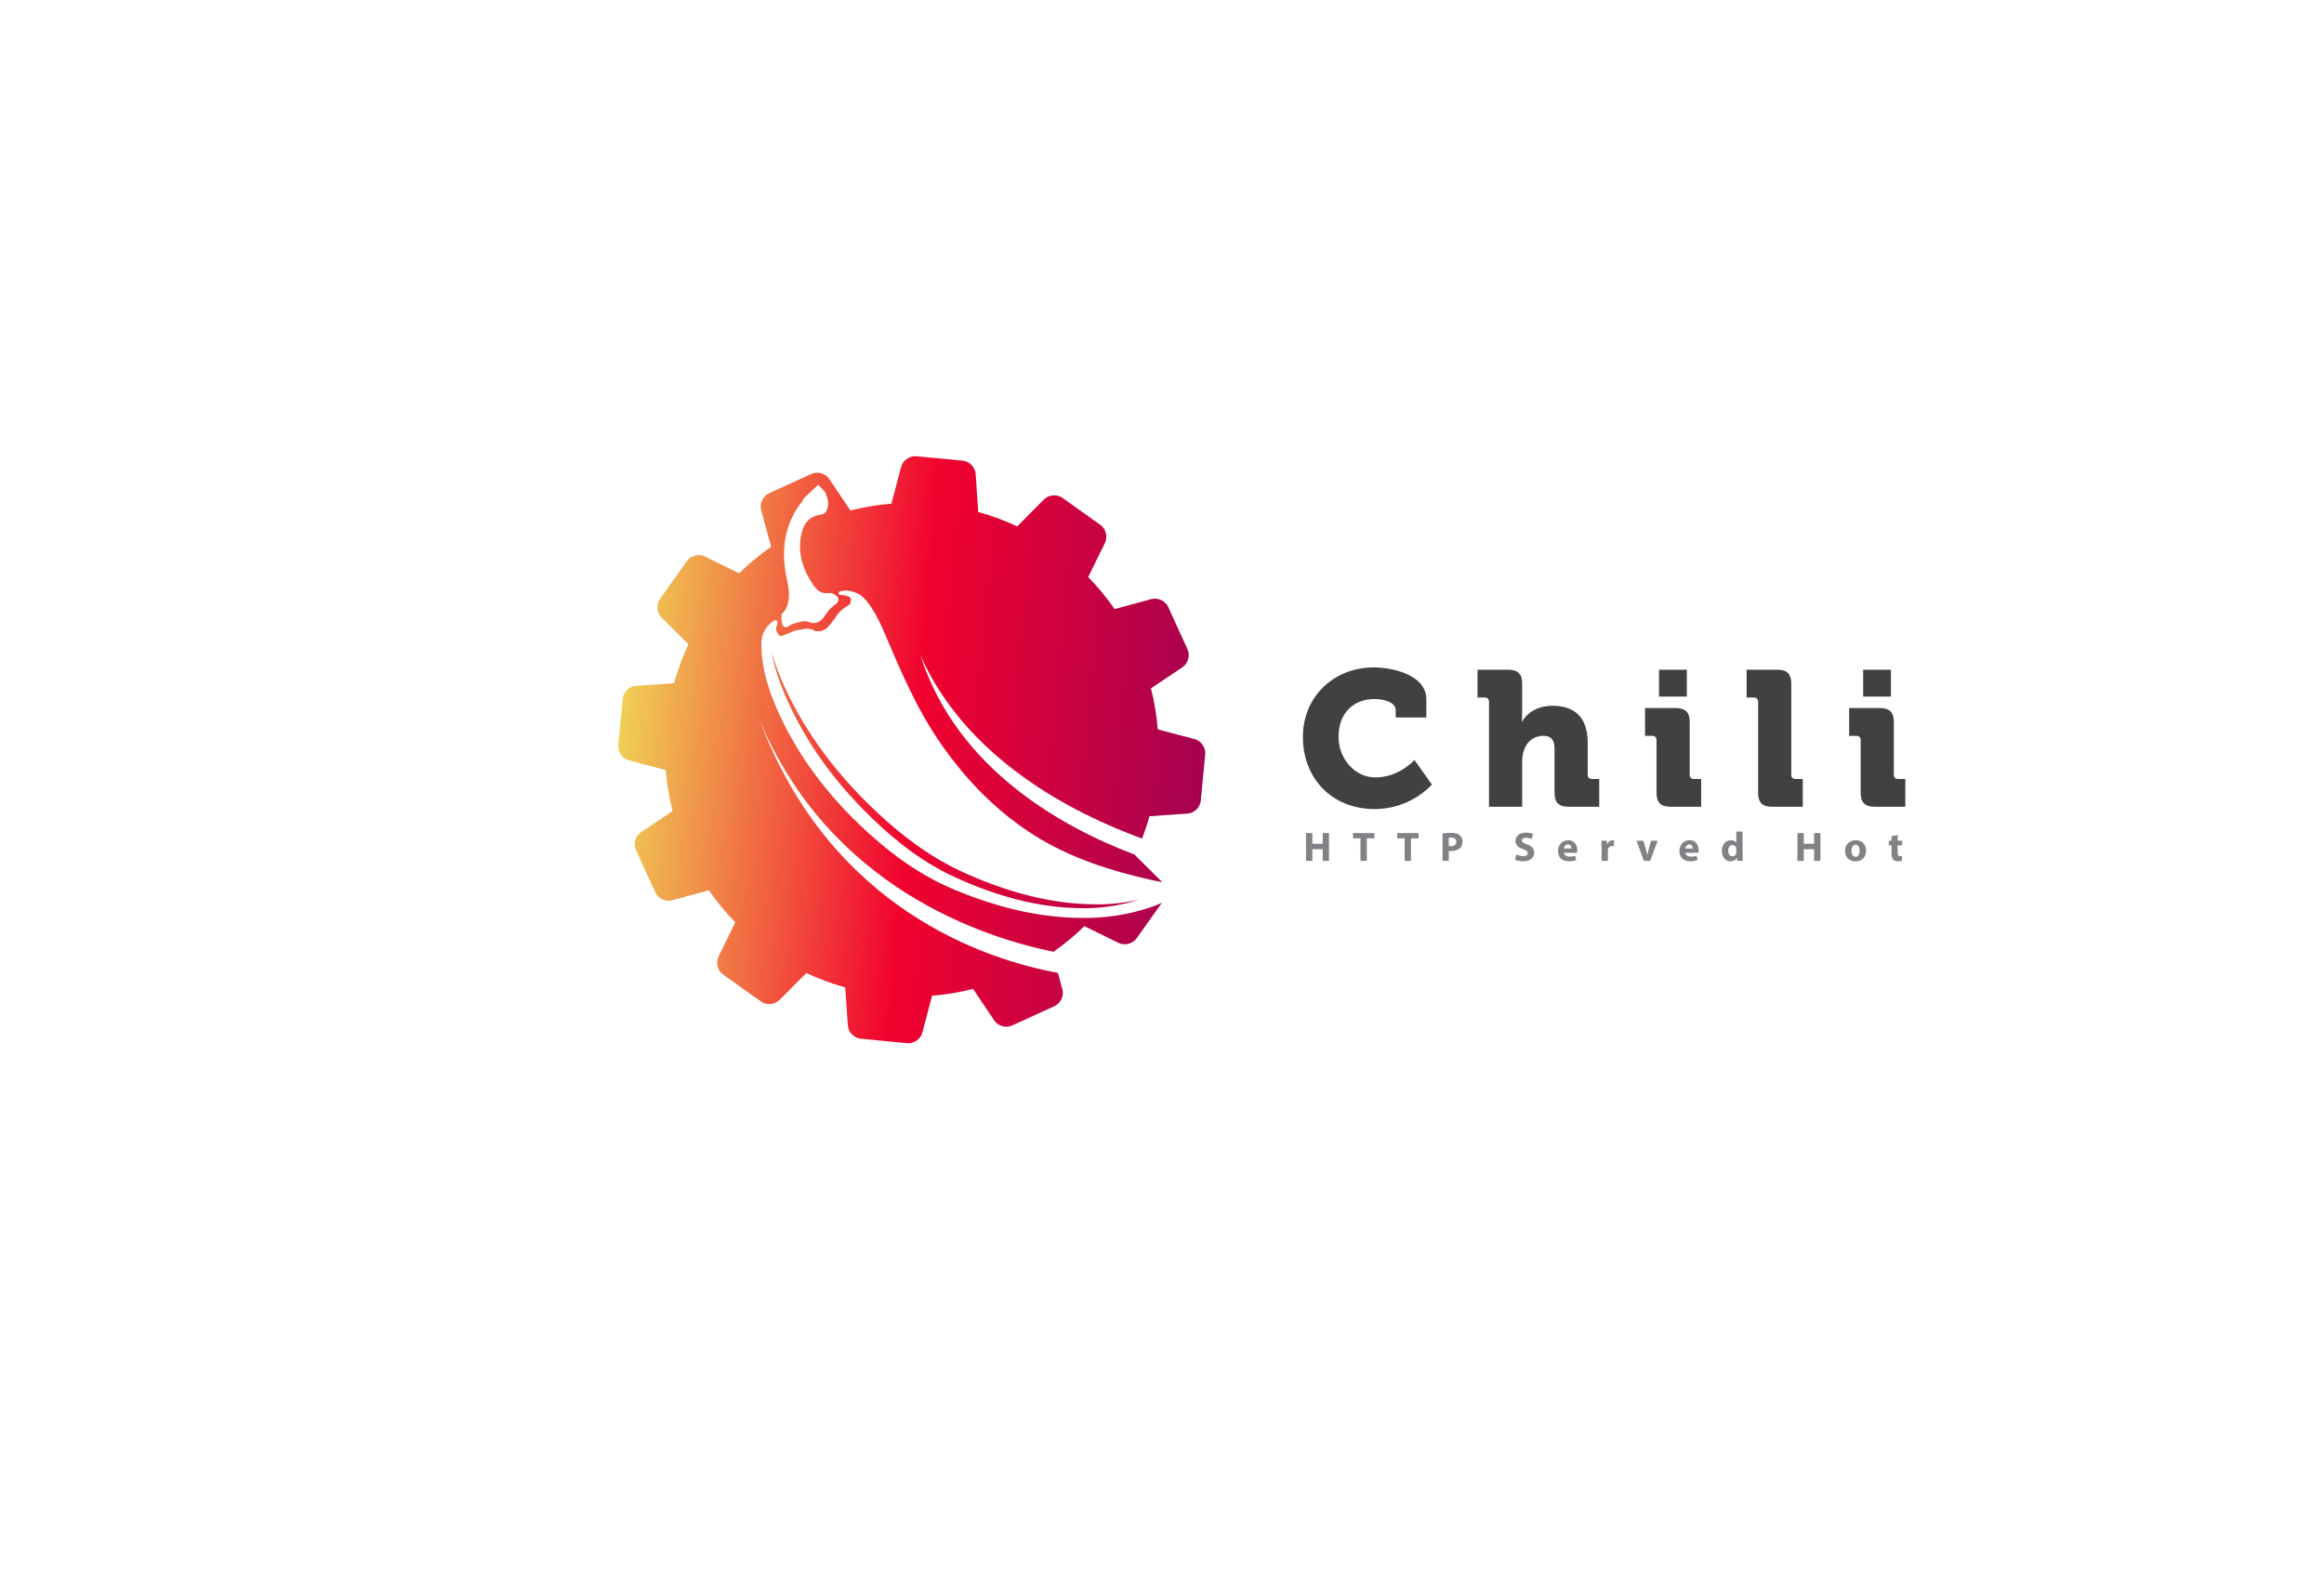
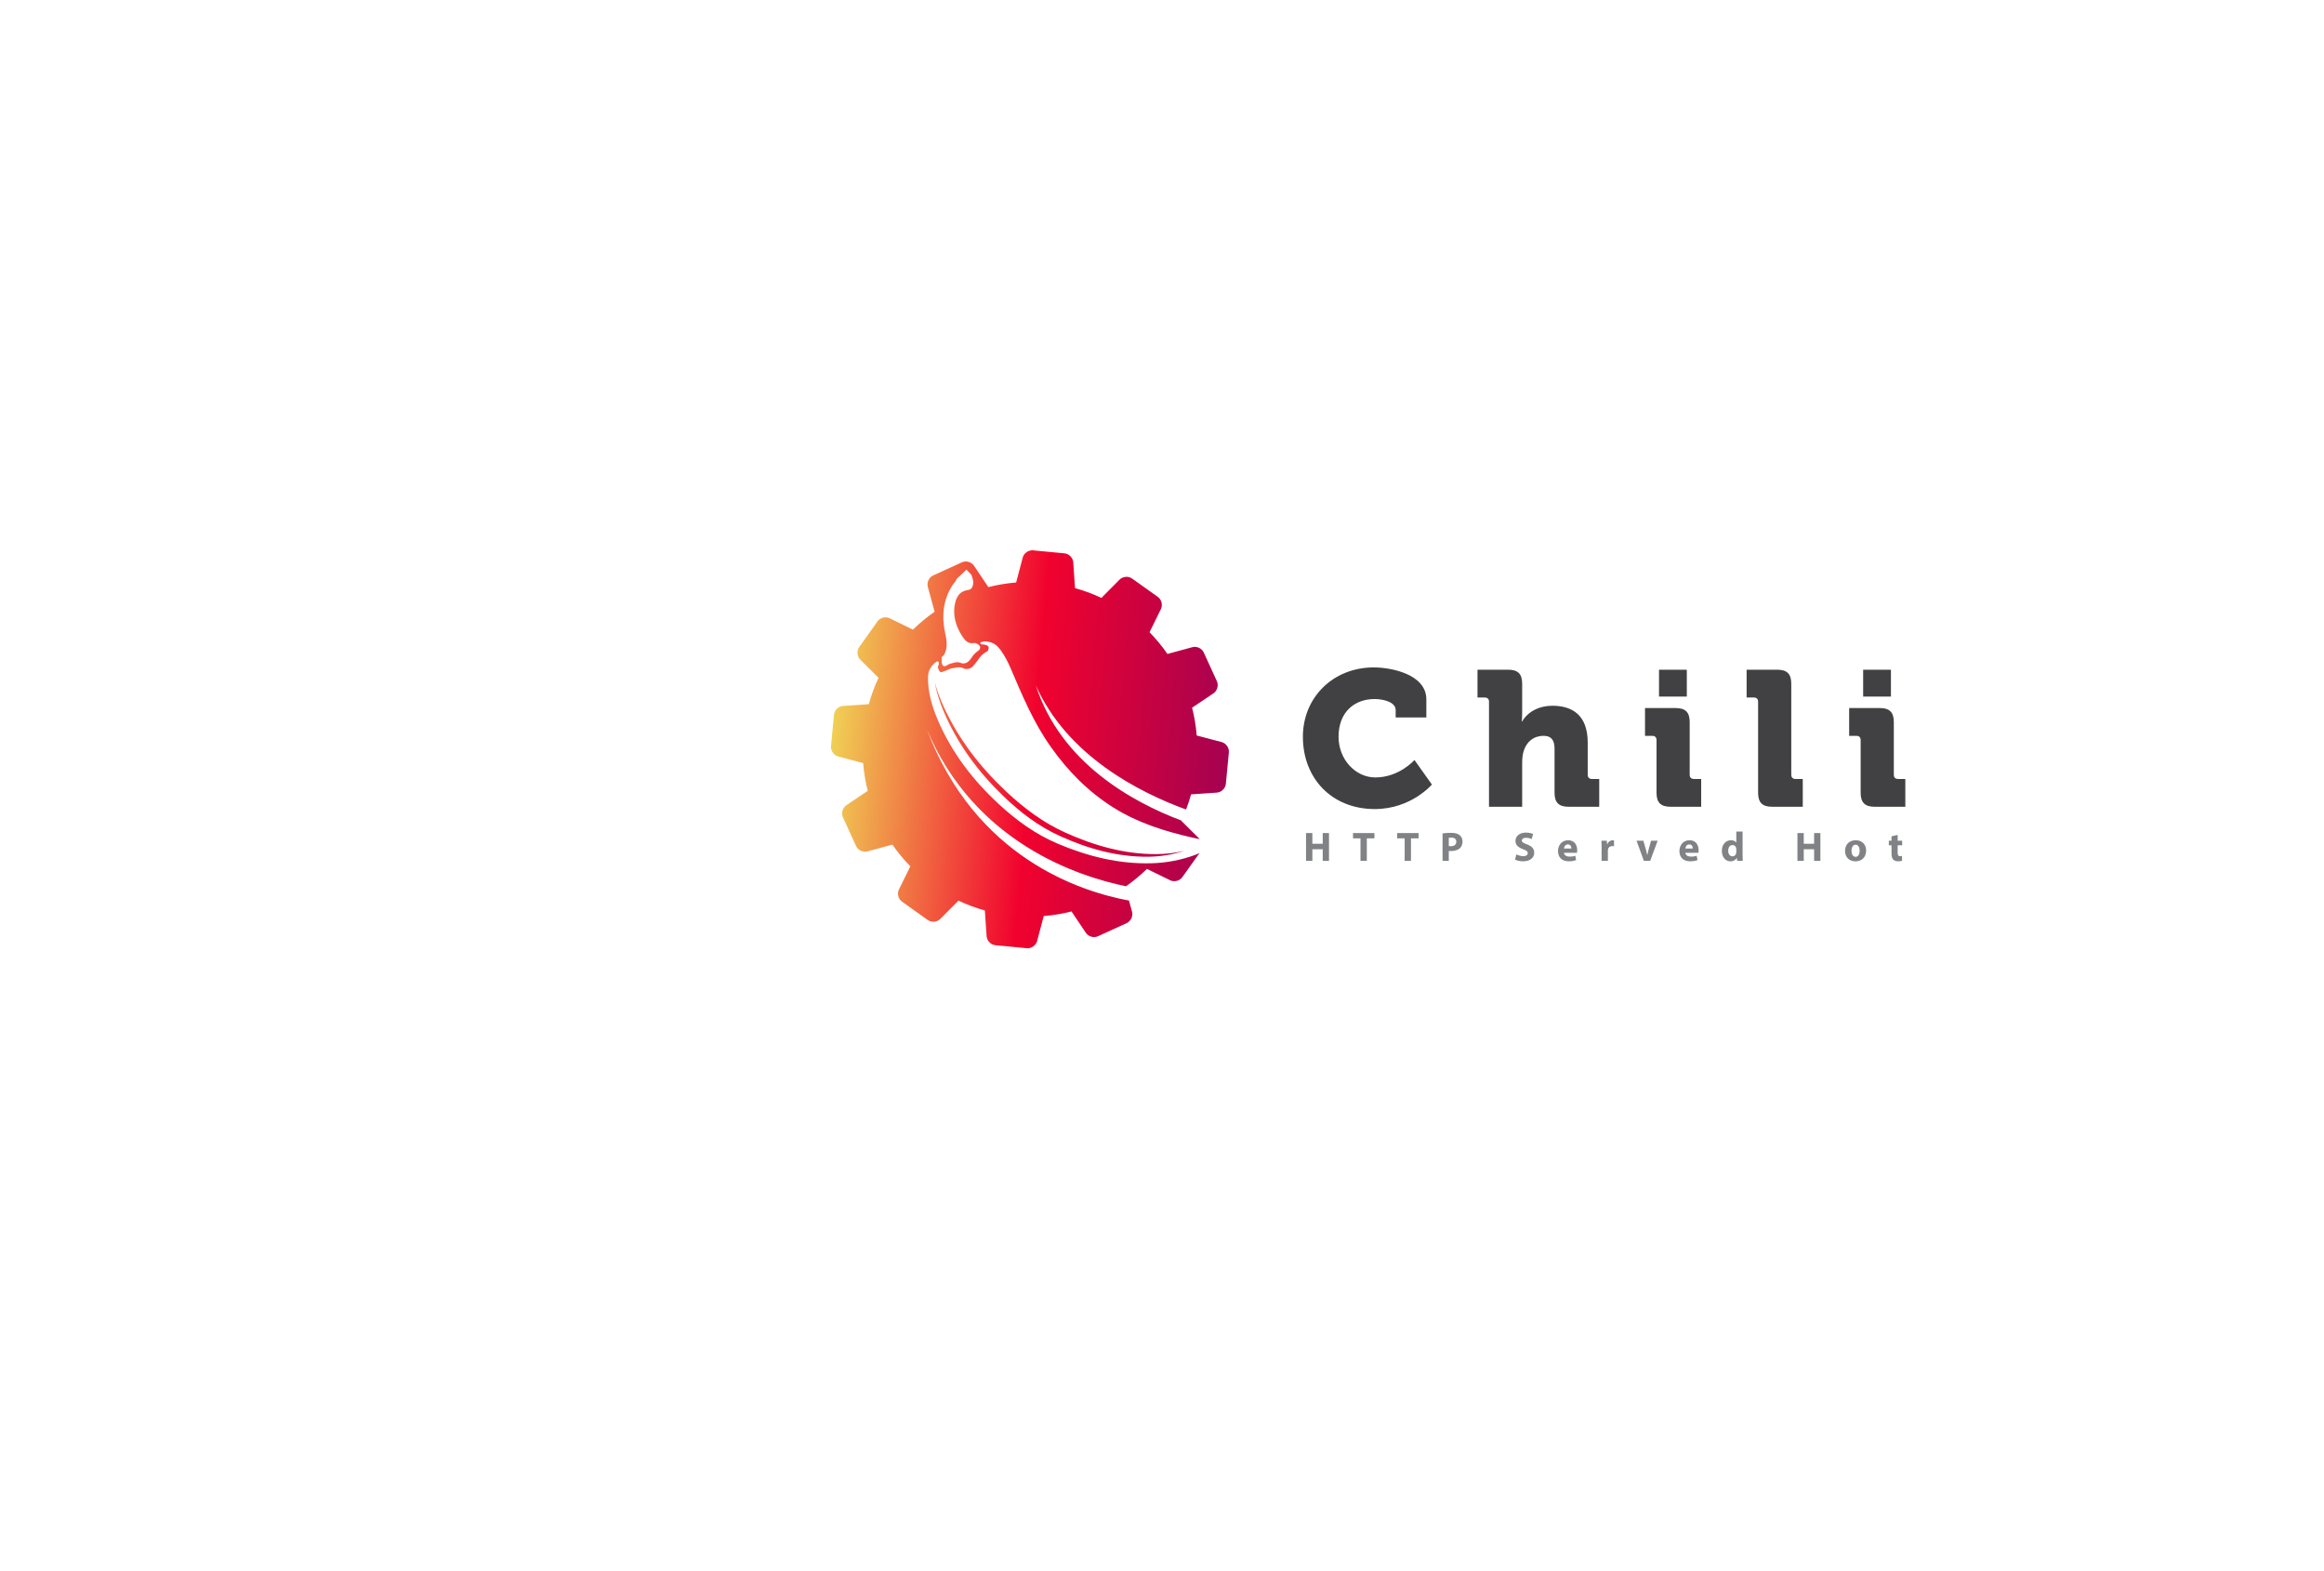
<svg xmlns="http://www.w3.org/2000/svg" version="1.1" id="svg64" xml:space="preserve" width="905.333" height="612" viewBox="0 0 905.333 612">
  <defs id="defs68">
    <clipPath clipPathUnits="userSpaceOnUse" id="clipPath92">
      <path d="M 0,459 H 679 V 0 H 0 Z" id="path90" />
    </clipPath>
    <clipPath clipPathUnits="userSpaceOnUse" id="clipPath156">
      <path d="m 302.35,287.913 c 5.96,-14.035 14.8,-25.935 25.603,-36.357 v 0 c 7.332,-7.084 15.313,-13.152 24.456,-17.299 v 0 c 12.158,-5.518 24.717,-9.027 37.918,-8.929 v 0 c 5.38,0.039 10.6,0.902 15.662,2.52 v 0 c -3.919,-0.915 -7.939,-1.379 -12.06,-1.391 v 0 c -13.48,-0.055 -26.412,3.541 -38.988,9.18 v 0 c -9.456,4.229 -17.786,10.409 -25.485,17.608 v 0 c -11.338,10.603 -20.712,22.692 -27.212,36.937 v 0 c -1.52,3.338 -2.801,6.741 -3.688,10.232 v 0 c 0.708,-4.295 2.075,-8.445 3.794,-12.501" id="path154" />
    </clipPath>
    <linearGradient x1="0" y1="0" x2="1" y2="0" gradientUnits="userSpaceOnUse" gradientTransform="matrix(196,-18,-18,-196,250.1279,271.3516)" spreadMethod="pad" id="linearGradient168">
      <stop style="stop-opacity:1;stop-color:#f0d856" offset="0" id="stop162" />
      <stop style="stop-opacity:1;stop-color:#f1022e" offset="0.457" id="stop164" />
      <stop style="stop-opacity:1;stop-color:#91025a" offset="1" id="stop166" />
    </linearGradient>
    <clipPath clipPathUnits="userSpaceOnUse" id="clipPath178">
      <path d="m 336.401,354.295 -2.845,-10.773 c -4.084,-0.335 -8.087,-0.996 -11.971,-1.993 v 0 l -6.2,9.231 c -1.084,1.615 -3.42,2.275 -5.19,1.468 v 0 l -12.418,-5.672 c -1.771,-0.809 -2.799,-3.007 -2.29,-4.885 v 0 l 2.926,-10.755 c -3.326,-2.308 -6.453,-4.891 -9.347,-7.721 v 0 l -10.01,4.908 c -1.747,0.856 -4.101,0.26 -5.229,-1.326 v 0 l -7.918,-11.118 c -1.129,-1.585 -0.922,-4.003 0.459,-5.374 v 0 l 7.893,-7.834 c -1.712,-3.626 -3.122,-7.434 -4.222,-11.382 v 0 l -11.116,-0.753 c -1.942,-0.134 -3.682,-1.826 -3.867,-3.762 v 0 l -1.297,-13.589 c -0.184,-1.939 1.204,-3.929 3.085,-4.424 v 0 l 10.775,-2.847 c 0.333,-4.083 0.995,-8.087 1.992,-11.97 v 0 l -9.232,-6.2 c -1.616,-1.083 -2.275,-3.42 -1.467,-5.189 v 0 l 5.672,-12.417 c 0.809,-1.772 3.006,-2.801 4.883,-2.289 v 0 l 10.755,2.926 c 2.31,-3.328 4.893,-6.455 7.722,-9.352 v 0 l -4.908,-10.005 c -0.855,-1.746 -0.26,-4.1 1.325,-5.231 v 0 l 11.122,-7.918 c 1.585,-1.129 4.002,-0.924 5.374,0.457 v 0 l 7.832,7.895 c 3.626,-1.713 7.432,-3.122 11.38,-4.221 v 0 l 0.756,-11.117 c 0.131,-1.944 1.823,-3.682 3.761,-3.868 v 0 l 13.588,-1.296 c 1.939,-0.184 3.929,1.203 4.424,3.086 v 0 l 2.845,10.773 c 4.086,0.334 8.09,0.998 11.973,1.992 v 0 l 6.199,-9.228 c 1.084,-1.618 3.42,-2.278 5.191,-1.469 v 0 l 12.417,5.672 c 1.77,0.806 2.8,3.004 2.29,4.884 v 0 l -1.314,4.827 c -20.953,3.861 -66.393,18.534 -87.178,73.964 v 0 c 20.522,-49.203 65.754,-63.699 85.898,-67.797 v 0 c 3.201,2.249 6.22,4.747 9.017,7.481 v 0 l 10.009,-4.907 c 1.747,-0.855 4.099,-0.261 5.229,1.327 v 0 l 7.455,10.471 c -0.55,-0.299 -1.122,-0.561 -1.707,-0.78 v 0 c -6.179,-2.31 -12.575,-3.515 -19.161,-3.687 v 0 c -13.987,-0.354 -27.225,2.959 -39.996,8.32 v 0 c -9.603,4.023 -17.942,10.03 -25.568,17.072 v 0 c -11.242,10.364 -20.373,22.266 -26.415,36.395 v 0 c -2.459,5.763 -4.195,11.733 -4.225,18.073 v 0 c -0.009,3.036 1.247,5.458 3.857,7.11 v 0 c 1.172,0.103 0.682,-0.813 0.818,-1.344 v 0 c -0.051,-0.066 -0.105,-0.134 -0.16,-0.197 v 0 c -0.007,-0.006 -0.009,-0.01 -0.016,-0.016 v 0 c -0.082,-0.383 -0.168,-0.77 -0.255,-1.156 v 0 c 0.958,-2.229 0.997,-2.245 3.31,-1.279 v 0 c 1.189,0.493 2.328,1.136 3.662,1.171 v 0 c 1.48,0.445 2.94,0.512 4.359,-0.228 v 0 c 0.208,-0.236 0.458,-0.195 0.707,-0.154 v 0 c 0.196,0.034 0.393,0.066 0.568,-0.037 v 0 c 2.146,0.144 3.101,1.815 4.213,3.272 v 0 c 0.152,0.19 0.307,0.374 0.459,0.559 v 0 c 0.946,1.648 2.296,2.87 3.946,3.773 v 0 l 0.005,-10e-4 c 0.132,0.117 0.27,0.232 0.406,0.349 v 0 c 0.225,0.685 0.567,1.373 -0.086,2.019 v 0 c -0.279,0.114 -0.486,0.414 -0.845,0.269 v 0 c -0.62,0.516 -1.458,0.145 -2.115,0.516 v 0 c -0.708,0.072 0.057,0.569 -0.218,0.768 v 0 c 1.135,0.386 2.286,0.564 3.468,0.193 v 0 c 2.189,-0.35 3.783,-1.628 5.06,-3.336 v 0 c 1.929,-2.571 3.361,-5.431 4.621,-8.382 v 0 c 4.915,-11.546 9.765,-23.062 17.095,-33.438 v 0 c 7.386,-10.463 16.078,-19.333 26.889,-26.164 v 0 c 10.548,-6.671 22.238,-10.344 34.284,-13.079 v 0 c 1.028,-0.232 2.082,-0.392 3.106,-0.636 v 0 c -0.023,0.025 -0.04,0.055 -0.063,0.078 v 0 l -7.893,7.832 c 0.015,0.032 0.028,0.065 0.042,0.095 v 0 c -20.996,7.906 -52.049,24.893 -62.76,58.307 v 0 c 13.495,-30.406 44.643,-46.214 64.775,-53.554 v 0 c 0.815,2.129 1.545,4.304 2.164,6.529 v 0 l 11.118,0.757 c 1.942,0.13 3.681,1.823 3.865,3.761 v 0 l 1.297,13.588 c 0.186,1.938 -1.203,3.93 -3.084,4.426 v 0 l -10.774,2.843 c -0.334,4.086 -0.995,8.089 -1.993,11.974 v 0 l 9.232,6.2 c 1.615,1.085 2.276,3.42 1.467,5.191 v 0 l -5.671,12.415 c -0.809,1.771 -3.007,2.8 -4.885,2.29 v 0 l -10.756,-2.925 c -2.308,3.326 -4.891,6.453 -7.72,9.348 v 0 l 4.908,10.008 c 0.856,1.748 0.26,4.1 -1.326,5.23 v 0 l -11.12,7.917 c -1.585,1.13 -4.003,0.923 -5.375,-0.459 v 0 l -7.832,-7.891 c -3.627,1.713 -7.432,3.12 -11.38,4.22 v 0 l -0.755,11.118 c -0.133,1.941 -1.824,3.681 -3.762,3.865 v 0 l -13.588,1.297 c -0.117,0.011 -0.234,0.017 -0.35,0.017 v 0 c -1.822,0 -3.608,-1.333 -4.075,-3.102 m -34.95,-42.957 c 1.233,0.845 1.68,2.149 1.966,3.518 v 0 c 0.451,2.177 0.098,4.321 -0.374,6.447 v 0 c -1.638,7.461 -1.134,14.581 3.159,21.161 v 0 c 0.563,0.863 1.392,1.552 1.696,2.576 v 0 c 0.677,0.637 1.352,1.275 2.03,1.917 v 0 c 0.735,0.696 1.485,1.401 2.224,2.103 v 0 c 0.695,-0.745 1.403,-1.484 2.104,-2.223 v 0 c 0.439,-1.296 1.023,-2.559 0.771,-3.995 v 0 c -0.219,-1.269 -0.713,-2.369 -2.135,-2.548 v 0 c -3.139,-0.398 -4.799,-2.308 -5.529,-5.2 v 0 c -1.398,-5.539 0.162,-10.506 3.196,-15.08 v 0 c 1.025,-1.549 2.411,-2.987 4.661,-2.593 v 0 c 1.214,0.219 2.322,-0.894 2.512,-1.039 v 0 c 0.474,-0.545 0.379,-1.121 0.084,-1.701 v 0 c -0.128,-0.194 -0.283,-0.348 -0.471,-0.476 v 0 c -1,-0.733 -1.938,-1.527 -2.641,-2.557 v 0 c -0.116,-0.195 -0.241,-0.376 -0.384,-0.548 v 0 c -0.751,-1.149 -1.584,-2.196 -3.06,-2.432 v 0 c -0.423,-0.055 -0.844,-0.081 -1.243,0.089 v 0 c -1.026,0.482 -2.078,0.523 -3.153,0.213 v 0 c -0.98,-0.265 -2.038,-0.41 -2.872,-0.979 v 0 c -0.562,-0.386 -1.002,-0.546 -1.346,-0.546 v 0 c -1.654,-10e-4 -1.073,3.718 -1.195,3.893" id="path176" />
    </clipPath>
    <linearGradient x1="0" y1="0" x2="1" y2="0" gradientUnits="userSpaceOnUse" gradientTransform="matrix(196.0011,-18.0001,-18.0001,-196.0011,250.9014,279.7759)" spreadMethod="pad" id="linearGradient190">
      <stop style="stop-opacity:1;stop-color:#f0d856" offset="0" id="stop184" />
      <stop style="stop-opacity:1;stop-color:#f1022e" offset="0.457" id="stop186" />
      <stop style="stop-opacity:1;stop-color:#91025a" offset="1" id="stop188" />
    </linearGradient>
  </defs>
  <g id="g72" transform="matrix(1.333333,0,0,-1.333333,0,612)">
    <g id="g74" transform="translate(383.4297,215.6016)">
      <path d="M 0,0 V -3.123 H 3.03 V 0 H 4.862 V -8.13 H 3.03 v 3.401 H 0 V -8.13 H -1.844 V 0 Z" style="fill:#808285;fill-opacity:1;fill-rule:nonzero;stroke:none" id="path76" />
    </g>
    <g id="g78" transform="translate(397.4941,214.0586)">
      <path d="m 0,0 h -2.184 v 1.543 h 6.25 V 0 H 1.846 V -6.587 H 0 Z" style="fill:#808285;fill-opacity:1;fill-rule:nonzero;stroke:none" id="path80" />
    </g>
    <g id="g82" transform="translate(410.3984,214.0586)">
      <path d="m 0,0 h -2.184 v 1.543 h 6.25 V 0 H 1.846 V -6.587 H 0 Z" style="fill:#808285;fill-opacity:1;fill-rule:nonzero;stroke:none" id="path84" />
    </g>
    <g id="g86" transform="translate(129.1699,105.7354)">
      <g id="g88" clip-path="url(#clipPath92)">
        <g id="g94" transform="translate(294.1221,106.0674)">
          <path d="m 0,0 c 0.155,-0.036 0.349,-0.049 0.613,-0.049 0.979,0 1.581,0.495 1.581,1.328 0,0.747 -0.517,1.194 -1.433,1.194 C 0.386,2.473 0.132,2.437 0,2.401 Z M -1.822,3.691 C -1.257,3.788 -0.458,3.86 0.664,3.86 1.798,3.86 2.606,3.644 3.148,3.208 3.668,2.8 4.017,2.123 4.017,1.327 4.017,0.531 3.751,-0.145 3.269,-0.604 2.642,-1.194 1.712,-1.459 0.627,-1.459 0.386,-1.459 0.169,-1.447 0,-1.424 v -2.907 h -1.822 z" style="fill:#808285;fill-opacity:1;fill-rule:nonzero;stroke:none" id="path96" />
        </g>
        <g id="g98" transform="translate(313.8643,103.6299)">
          <path d="m 0,0 c 0.493,-0.253 1.254,-0.506 2.039,-0.506 0.844,0 1.291,0.35 1.291,0.88 0,0.507 -0.388,0.797 -1.363,1.146 -1.351,0.47 -2.233,1.218 -2.233,2.401 0,1.389 1.159,2.449 3.077,2.449 0.917,0 1.591,-0.192 2.074,-0.409 L 4.477,4.477 C 4.15,4.633 3.571,4.862 2.775,4.862 1.978,4.862 1.592,4.5 1.592,4.078 1.592,3.56 2.05,3.33 3.101,2.932 4.536,2.401 5.214,1.653 5.214,0.507 c 0,-1.362 -1.053,-2.523 -3.282,-2.523 -0.932,0 -1.846,0.243 -2.305,0.496 z" style="fill:#808285;fill-opacity:1;fill-rule:nonzero;stroke:none" id="path100" />
        </g>
        <g id="g102" transform="translate(329.9414,105.3545)">
          <path d="m 0,0 c 0,0.447 -0.193,1.196 -1.037,1.196 -0.772,0 -1.086,-0.7 -1.134,-1.196 z m -2.16,-1.253 c 0.061,-0.761 0.809,-1.122 1.667,-1.122 0.627,0 1.133,0.084 1.629,0.241 L 1.377,-3.377 C 0.771,-3.618 0.037,-3.74 -0.759,-3.74 c -2.004,0 -3.15,1.16 -3.15,3.006 0,1.495 0.93,3.148 2.981,3.148 1.906,0 2.629,-1.483 2.629,-2.943 0,-0.315 -0.035,-0.591 -0.059,-0.724 z" style="fill:#808285;fill-opacity:1;fill-rule:nonzero;stroke:none" id="path104" />
        </g>
        <g id="g106" transform="translate(338.7695,105.6943)">
          <path d="M 0,0 C 0,0.867 -0.023,1.436 -0.048,1.941 H 1.533 L 1.592,0.856 h 0.049 c 0.301,0.857 1.025,1.218 1.593,1.218 0.169,0 0.254,0 0.386,-0.024 V 0.324 C 3.488,0.349 3.33,0.373 3.125,0.373 2.449,0.373 1.991,0.011 1.87,-0.557 1.847,-0.678 1.833,-0.821 1.833,-0.967 V -3.958 H 0 Z" style="fill:#808285;fill-opacity:1;fill-rule:nonzero;stroke:none" id="path108" />
        </g>
        <g id="g110" transform="translate(350.9639,107.6357)">
          <path d="M 0,0 0.796,-2.739 C 0.94,-3.233 1.048,-3.704 1.134,-4.174 h 0.035 c 0.099,0.483 0.195,0.928 0.326,1.435 L 2.256,0 h 1.93 L 1.991,-5.899 H 0.155 L -1.99,0 Z" style="fill:#808285;fill-opacity:1;fill-rule:nonzero;stroke:none" id="path112" />
        </g>
        <g id="g114" transform="translate(365.4121,105.3545)">
          <path d="m 0,0 c 0,0.447 -0.193,1.196 -1.037,1.196 -0.772,0 -1.086,-0.7 -1.134,-1.196 z m -2.16,-1.253 c 0.061,-0.761 0.809,-1.122 1.667,-1.122 0.627,0 1.133,0.084 1.629,0.241 L 1.377,-3.377 C 0.773,-3.618 0.037,-3.74 -0.759,-3.74 c -2.004,0 -3.15,1.16 -3.15,3.006 0,1.495 0.93,3.148 2.981,3.148 1.906,0 2.629,-1.483 2.629,-2.943 0,-0.315 -0.035,-0.591 -0.059,-0.724 z" style="fill:#808285;fill-opacity:1;fill-rule:nonzero;stroke:none" id="path116" />
        </g>
        <g id="g118" transform="translate(378.125,105.1377)">
          <path d="m 0,0 c 0,0.097 -0.013,0.229 -0.023,0.326 -0.11,0.495 -0.509,0.904 -1.075,0.904 -0.833,0 -1.267,-0.748 -1.267,-1.675 0,-1.003 0.496,-1.629 1.254,-1.629 0.533,0 0.954,0.36 1.063,0.881 C -0.013,-1.062 0,-0.929 0,-0.771 Z M 1.833,5.164 V -1.64 c 0,-0.665 0.024,-1.364 0.049,-1.761 H 0.253 L 0.169,-2.533 H 0.146 c -0.375,-0.663 -1.088,-1.001 -1.847,-1.001 -1.399,0 -2.521,1.193 -2.521,3.027 -0.013,1.991 1.23,3.138 2.642,3.138 0.724,0 1.291,-0.253 1.557,-0.663 H 0 v 3.196 z" style="fill:#808285;fill-opacity:1;fill-rule:nonzero;stroke:none" id="path120" />
        </g>
        <g id="g122" transform="translate(397.8311,109.8662)">
          <path d="M 0,0 V -3.123 H 3.027 V 0 H 4.862 V -8.13 H 3.027 v 3.401 H 0 V -8.13 H -1.844 V 0 Z" style="fill:#808285;fill-opacity:1;fill-rule:nonzero;stroke:none" id="path124" />
        </g>
        <g id="g126" transform="translate(411.7852,104.6924)">
          <path d="m 0,0 c 0,-1.015 0.423,-1.774 1.208,-1.774 0.71,0 1.171,0.712 1.171,1.774 0,0.881 -0.34,1.773 -1.171,1.773 C 0.327,1.773 0,0.868 0,0 m 4.271,0.06 c 0,-2.161 -1.533,-3.149 -3.111,-3.149 -1.725,0 -3.055,1.135 -3.055,3.04 0,1.907 1.257,3.125 3.149,3.125 1.811,0 3.017,-1.243 3.017,-3.016" style="fill:#808285;fill-opacity:1;fill-rule:nonzero;stroke:none" id="path128" />
        </g>
        <g id="g130" transform="translate(425.2686,109.3252)">
          <path d="M 0,0 V -1.689 H 1.315 V -3.04 H 0 v -2.135 c 0,-0.714 0.171,-1.038 0.726,-1.038 0.228,0 0.41,0.024 0.541,0.047 L 1.28,-7.553 C 1.039,-7.649 0.605,-7.711 0.085,-7.711 c -0.592,0 -1.085,0.206 -1.374,0.508 -0.338,0.349 -0.507,0.916 -0.507,1.749 V -3.04 H -2.58 v 1.351 h 0.784 v 1.279 z" style="fill:#808285;fill-opacity:1;fill-rule:nonzero;stroke:none" id="path132" />
        </g>
        <g id="g134" transform="translate(272.2168,158.2656)">
          <path d="m 0,0 c 4.759,0 15.345,-1.848 15.345,-9.352 v -5.263 h -8.96 v 2.181 c 0,2.297 -3.585,3.194 -6.162,3.194 -5.823,0 -10.528,-3.752 -10.528,-11.033 0,-6.553 4.871,-11.873 10.752,-11.873 7,0 11.425,5.097 11.425,5.097 l 5.096,-7.168 c 0,0 -6.049,-7.168 -16.689,-7.168 -12.656,0 -21.001,9.072 -21.001,21.112 C -20.722,-8.793 -11.93,0 0,0" style="fill:#414042;fill-opacity:1;fill-rule:nonzero;stroke:none" id="path136" />
        </g>
        <g id="g138" transform="translate(305.8721,148.2402)">
          <path d="M 0,0 C 0,0.785 -0.448,1.232 -1.232,1.232 H -3.361 V 9.354 H 5.6 c 2.856,0 4.088,-1.233 4.088,-4.088 v -8.569 c 0,-1.457 -0.113,-2.465 -0.113,-2.465 h 0.113 c 1.624,2.858 4.985,4.592 8.792,4.592 5.825,0 10.359,-2.687 10.359,-10.808 v -9.352 c 0,-0.785 0.449,-1.232 1.233,-1.232 H 32.2 v -8.119 h -8.96 c -2.856,0 -4.089,1.23 -4.089,4.087 v 12.825 c 0,2.687 -1.064,3.808 -3.19,3.808 -2.969,0 -4.929,-1.736 -5.77,-4.258 -0.392,-1.119 -0.503,-2.351 -0.503,-3.695 V -30.687 H 0 Z" style="fill:#414042;fill-opacity:1;fill-rule:nonzero;stroke:none" id="path140" />
        </g>
        <path d="m 355.544,157.594 h 8.12 v -7.84 h -8.12 z m -0.728,-20.553 c 0,0.785 -0.448,1.232 -1.232,1.232 h -2.129 v 8.12 h 8.96 c 2.856,0 4.089,-1.233 4.089,-4.088 v -15.401 c 0,-0.785 0.448,-1.232 1.231,-1.232 h 2.129 v -8.119 h -8.959 c -2.857,0 -4.089,1.23 -4.089,4.088 z" style="fill:#414042;fill-opacity:1;fill-rule:nonzero;stroke:none" id="path142" />
        <g id="g144" transform="translate(384.4951,148.2402)">
          <path d="M 0,0 C 0,0.785 -0.448,1.232 -1.231,1.232 H -3.36 V 9.354 H 5.6 c 2.856,0 4.088,-1.233 4.088,-4.088 v -26.602 c 0,-0.785 0.448,-1.232 1.232,-1.232 h 2.128 v -8.119 H 4.087 C 1.232,-30.687 0,-29.457 0,-26.6 Z" style="fill:#414042;fill-opacity:1;fill-rule:nonzero;stroke:none" id="path146" />
        </g>
        <path d="m 415.184,157.594 h 8.119 v -7.84 h -8.119 z m -0.729,-20.553 c 0,0.785 -0.448,1.232 -1.231,1.232 h -2.129 v 8.12 h 8.96 c 2.857,0 4.09,-1.233 4.09,-4.088 v -15.401 c 0,-0.785 0.446,-1.232 1.231,-1.232 h 2.129 v -8.119 h -8.96 c -2.858,0 -4.09,1.23 -4.09,4.088 z" style="fill:#414042;fill-opacity:1;fill-rule:nonzero;stroke:none" id="path148" />
      </g>
    </g>
-     <g id="g150" transform="translate(-73.11505,-31.68319)">
+     <g id="g150" transform="matrix(0.6779134,0,0,0.6779134,70.75983,55.93312)">
      <g id="g152" clip-path="url(#clipPath156)">
        <g id="g158">
          <g id="g160">
            <path d="m 302.35,287.913 c 5.96,-14.035 14.8,-25.935 25.603,-36.357 v 0 c 7.332,-7.084 15.313,-13.152 24.456,-17.299 v 0 c 12.158,-5.518 24.717,-9.027 37.918,-8.929 v 0 c 5.38,0.039 10.6,0.902 15.662,2.52 v 0 c -3.919,-0.915 -7.939,-1.379 -12.06,-1.391 v 0 c -13.48,-0.055 -26.412,3.541 -38.988,9.18 v 0 c -9.456,4.229 -17.786,10.409 -25.485,17.608 v 0 c -11.338,10.603 -20.712,22.692 -27.212,36.937 v 0 c -1.52,3.338 -2.801,6.741 -3.688,10.232 v 0 c 0.708,-4.295 2.075,-8.445 3.794,-12.501" style="fill:url(#linearGradient168);stroke:none" id="path170" />
          </g>
        </g>
      </g>
    </g>
-     <g id="g172" transform="translate(-73.11505,-31.68319)">
+     <g id="g172" transform="matrix(0.6779134,0,0,0.6779134,70.75983,55.93312)">
      <g id="g174" clip-path="url(#clipPath178)">
        <g id="g180">
          <g id="g182">
            <path d="m 336.401,354.295 -2.845,-10.773 c -4.084,-0.335 -8.087,-0.996 -11.971,-1.993 v 0 l -6.2,9.231 c -1.084,1.615 -3.42,2.275 -5.19,1.468 v 0 l -12.418,-5.672 c -1.771,-0.809 -2.799,-3.007 -2.29,-4.885 v 0 l 2.926,-10.755 c -3.326,-2.308 -6.453,-4.891 -9.347,-7.721 v 0 l -10.01,4.908 c -1.747,0.856 -4.101,0.26 -5.229,-1.326 v 0 l -7.918,-11.118 c -1.129,-1.585 -0.922,-4.003 0.459,-5.374 v 0 l 7.893,-7.834 c -1.712,-3.626 -3.122,-7.434 -4.222,-11.382 v 0 l -11.116,-0.753 c -1.942,-0.134 -3.682,-1.826 -3.867,-3.762 v 0 l -1.297,-13.589 c -0.184,-1.939 1.204,-3.929 3.085,-4.424 v 0 l 10.775,-2.847 c 0.333,-4.083 0.995,-8.087 1.992,-11.97 v 0 l -9.232,-6.2 c -1.616,-1.083 -2.275,-3.42 -1.467,-5.189 v 0 l 5.672,-12.417 c 0.809,-1.772 3.006,-2.801 4.883,-2.289 v 0 l 10.755,2.926 c 2.31,-3.328 4.893,-6.455 7.722,-9.352 v 0 l -4.908,-10.005 c -0.855,-1.746 -0.26,-4.1 1.325,-5.231 v 0 l 11.122,-7.918 c 1.585,-1.129 4.002,-0.924 5.374,0.457 v 0 l 7.832,7.895 c 3.626,-1.713 7.432,-3.122 11.38,-4.221 v 0 l 0.756,-11.117 c 0.131,-1.944 1.823,-3.682 3.761,-3.868 v 0 l 13.588,-1.296 c 1.939,-0.184 3.929,1.203 4.424,3.086 v 0 l 2.845,10.773 c 4.086,0.334 8.09,0.998 11.973,1.992 v 0 l 6.199,-9.228 c 1.084,-1.618 3.42,-2.278 5.191,-1.469 v 0 l 12.417,5.672 c 1.77,0.806 2.8,3.004 2.29,4.884 v 0 l -1.314,4.827 c -20.953,3.861 -66.393,18.534 -87.178,73.964 v 0 c 20.522,-49.203 65.754,-63.699 85.898,-67.797 v 0 c 3.201,2.249 6.22,4.747 9.017,7.481 v 0 l 10.009,-4.907 c 1.747,-0.855 4.099,-0.261 5.229,1.327 v 0 l 7.455,10.471 c -0.55,-0.299 -1.122,-0.561 -1.707,-0.78 v 0 c -6.179,-2.31 -12.575,-3.515 -19.161,-3.687 v 0 c -13.987,-0.354 -27.225,2.959 -39.996,8.32 v 0 c -9.603,4.023 -17.942,10.03 -25.568,17.072 v 0 c -11.242,10.364 -20.373,22.266 -26.415,36.395 v 0 c -2.459,5.763 -4.195,11.733 -4.225,18.073 v 0 c -0.009,3.036 1.247,5.458 3.857,7.11 v 0 c 1.172,0.103 0.682,-0.813 0.818,-1.344 v 0 c -0.051,-0.066 -0.105,-0.134 -0.16,-0.197 v 0 c -0.007,-0.006 -0.009,-0.01 -0.016,-0.016 v 0 c -0.082,-0.383 -0.168,-0.77 -0.255,-1.156 v 0 c 0.958,-2.229 0.997,-2.245 3.31,-1.279 v 0 c 1.189,0.493 2.328,1.136 3.662,1.171 v 0 c 1.48,0.445 2.94,0.512 4.359,-0.228 v 0 c 0.208,-0.236 0.458,-0.195 0.707,-0.154 v 0 c 0.196,0.034 0.393,0.066 0.568,-0.037 v 0 c 2.146,0.144 3.101,1.815 4.213,3.272 v 0 c 0.152,0.19 0.307,0.374 0.459,0.559 v 0 c 0.946,1.648 2.296,2.87 3.946,3.773 v 0 l 0.005,-10e-4 c 0.132,0.117 0.27,0.232 0.406,0.349 v 0 c 0.225,0.685 0.567,1.373 -0.086,2.019 v 0 c -0.279,0.114 -0.486,0.414 -0.845,0.269 v 0 c -0.62,0.516 -1.458,0.145 -2.115,0.516 v 0 c -0.708,0.072 0.057,0.569 -0.218,0.768 v 0 c 1.135,0.386 2.286,0.564 3.468,0.193 v 0 c 2.189,-0.35 3.783,-1.628 5.06,-3.336 v 0 c 1.929,-2.571 3.361,-5.431 4.621,-8.382 v 0 c 4.915,-11.546 9.765,-23.062 17.095,-33.438 v 0 c 7.386,-10.463 16.078,-19.333 26.889,-26.164 v 0 c 10.548,-6.671 22.238,-10.344 34.284,-13.079 v 0 c 1.028,-0.232 2.082,-0.392 3.106,-0.636 v 0 c -0.023,0.025 -0.04,0.055 -0.063,0.078 v 0 l -7.893,7.832 c 0.015,0.032 0.028,0.065 0.042,0.095 v 0 c -20.996,7.906 -52.049,24.893 -62.76,58.307 v 0 c 13.495,-30.406 44.643,-46.214 64.775,-53.554 v 0 c 0.815,2.129 1.545,4.304 2.164,6.529 v 0 l 11.118,0.757 c 1.942,0.13 3.681,1.823 3.865,3.761 v 0 l 1.297,13.588 c 0.186,1.938 -1.203,3.93 -3.084,4.426 v 0 l -10.774,2.843 c -0.334,4.086 -0.995,8.089 -1.993,11.974 v 0 l 9.232,6.2 c 1.615,1.085 2.276,3.42 1.467,5.191 v 0 l -5.671,12.415 c -0.809,1.771 -3.007,2.8 -4.885,2.29 v 0 l -10.756,-2.925 c -2.308,3.326 -4.891,6.453 -7.72,9.348 v 0 l 4.908,10.008 c 0.856,1.748 0.26,4.1 -1.326,5.23 v 0 l -11.12,7.917 c -1.585,1.13 -4.003,0.923 -5.375,-0.459 v 0 l -7.832,-7.891 c -3.627,1.713 -7.432,3.12 -11.38,4.22 v 0 l -0.755,11.118 c -0.133,1.941 -1.824,3.681 -3.762,3.865 v 0 l -13.588,1.297 c -0.117,0.011 -0.234,0.017 -0.35,0.017 v 0 c -1.822,0 -3.608,-1.333 -4.075,-3.102 m -34.95,-42.957 c 1.233,0.845 1.68,2.149 1.966,3.518 v 0 c 0.451,2.177 0.098,4.321 -0.374,6.447 v 0 c -1.638,7.461 -1.134,14.581 3.159,21.161 v 0 c 0.563,0.863 1.392,1.552 1.696,2.576 v 0 c 0.677,0.637 1.352,1.275 2.03,1.917 v 0 c 0.735,0.696 1.485,1.401 2.224,2.103 v 0 c 0.695,-0.745 1.403,-1.484 2.104,-2.223 v 0 c 0.439,-1.296 1.023,-2.559 0.771,-3.995 v 0 c -0.219,-1.269 -0.713,-2.369 -2.135,-2.548 v 0 c -3.139,-0.398 -4.799,-2.308 -5.529,-5.2 v 0 c -1.398,-5.539 0.162,-10.506 3.196,-15.08 v 0 c 1.025,-1.549 2.411,-2.987 4.661,-2.593 v 0 c 1.214,0.219 2.322,-0.894 2.512,-1.039 v 0 c 0.474,-0.545 0.379,-1.121 0.084,-1.701 v 0 c -0.128,-0.194 -0.283,-0.348 -0.471,-0.476 v 0 c -1,-0.733 -1.938,-1.527 -2.641,-2.557 v 0 c -0.116,-0.195 -0.241,-0.376 -0.384,-0.548 v 0 c -0.751,-1.149 -1.584,-2.196 -3.06,-2.432 v 0 c -0.423,-0.055 -0.844,-0.081 -1.243,0.089 v 0 c -1.026,0.482 -2.078,0.523 -3.153,0.213 v 0 c -0.98,-0.265 -2.038,-0.41 -2.872,-0.979 v 0 c -0.562,-0.386 -1.002,-0.546 -1.346,-0.546 v 0 c -1.654,-10e-4 -1.073,3.718 -1.195,3.893" style="fill:url(#linearGradient190);stroke:none" id="path192" />
          </g>
        </g>
      </g>
    </g>
  </g>
</svg>
